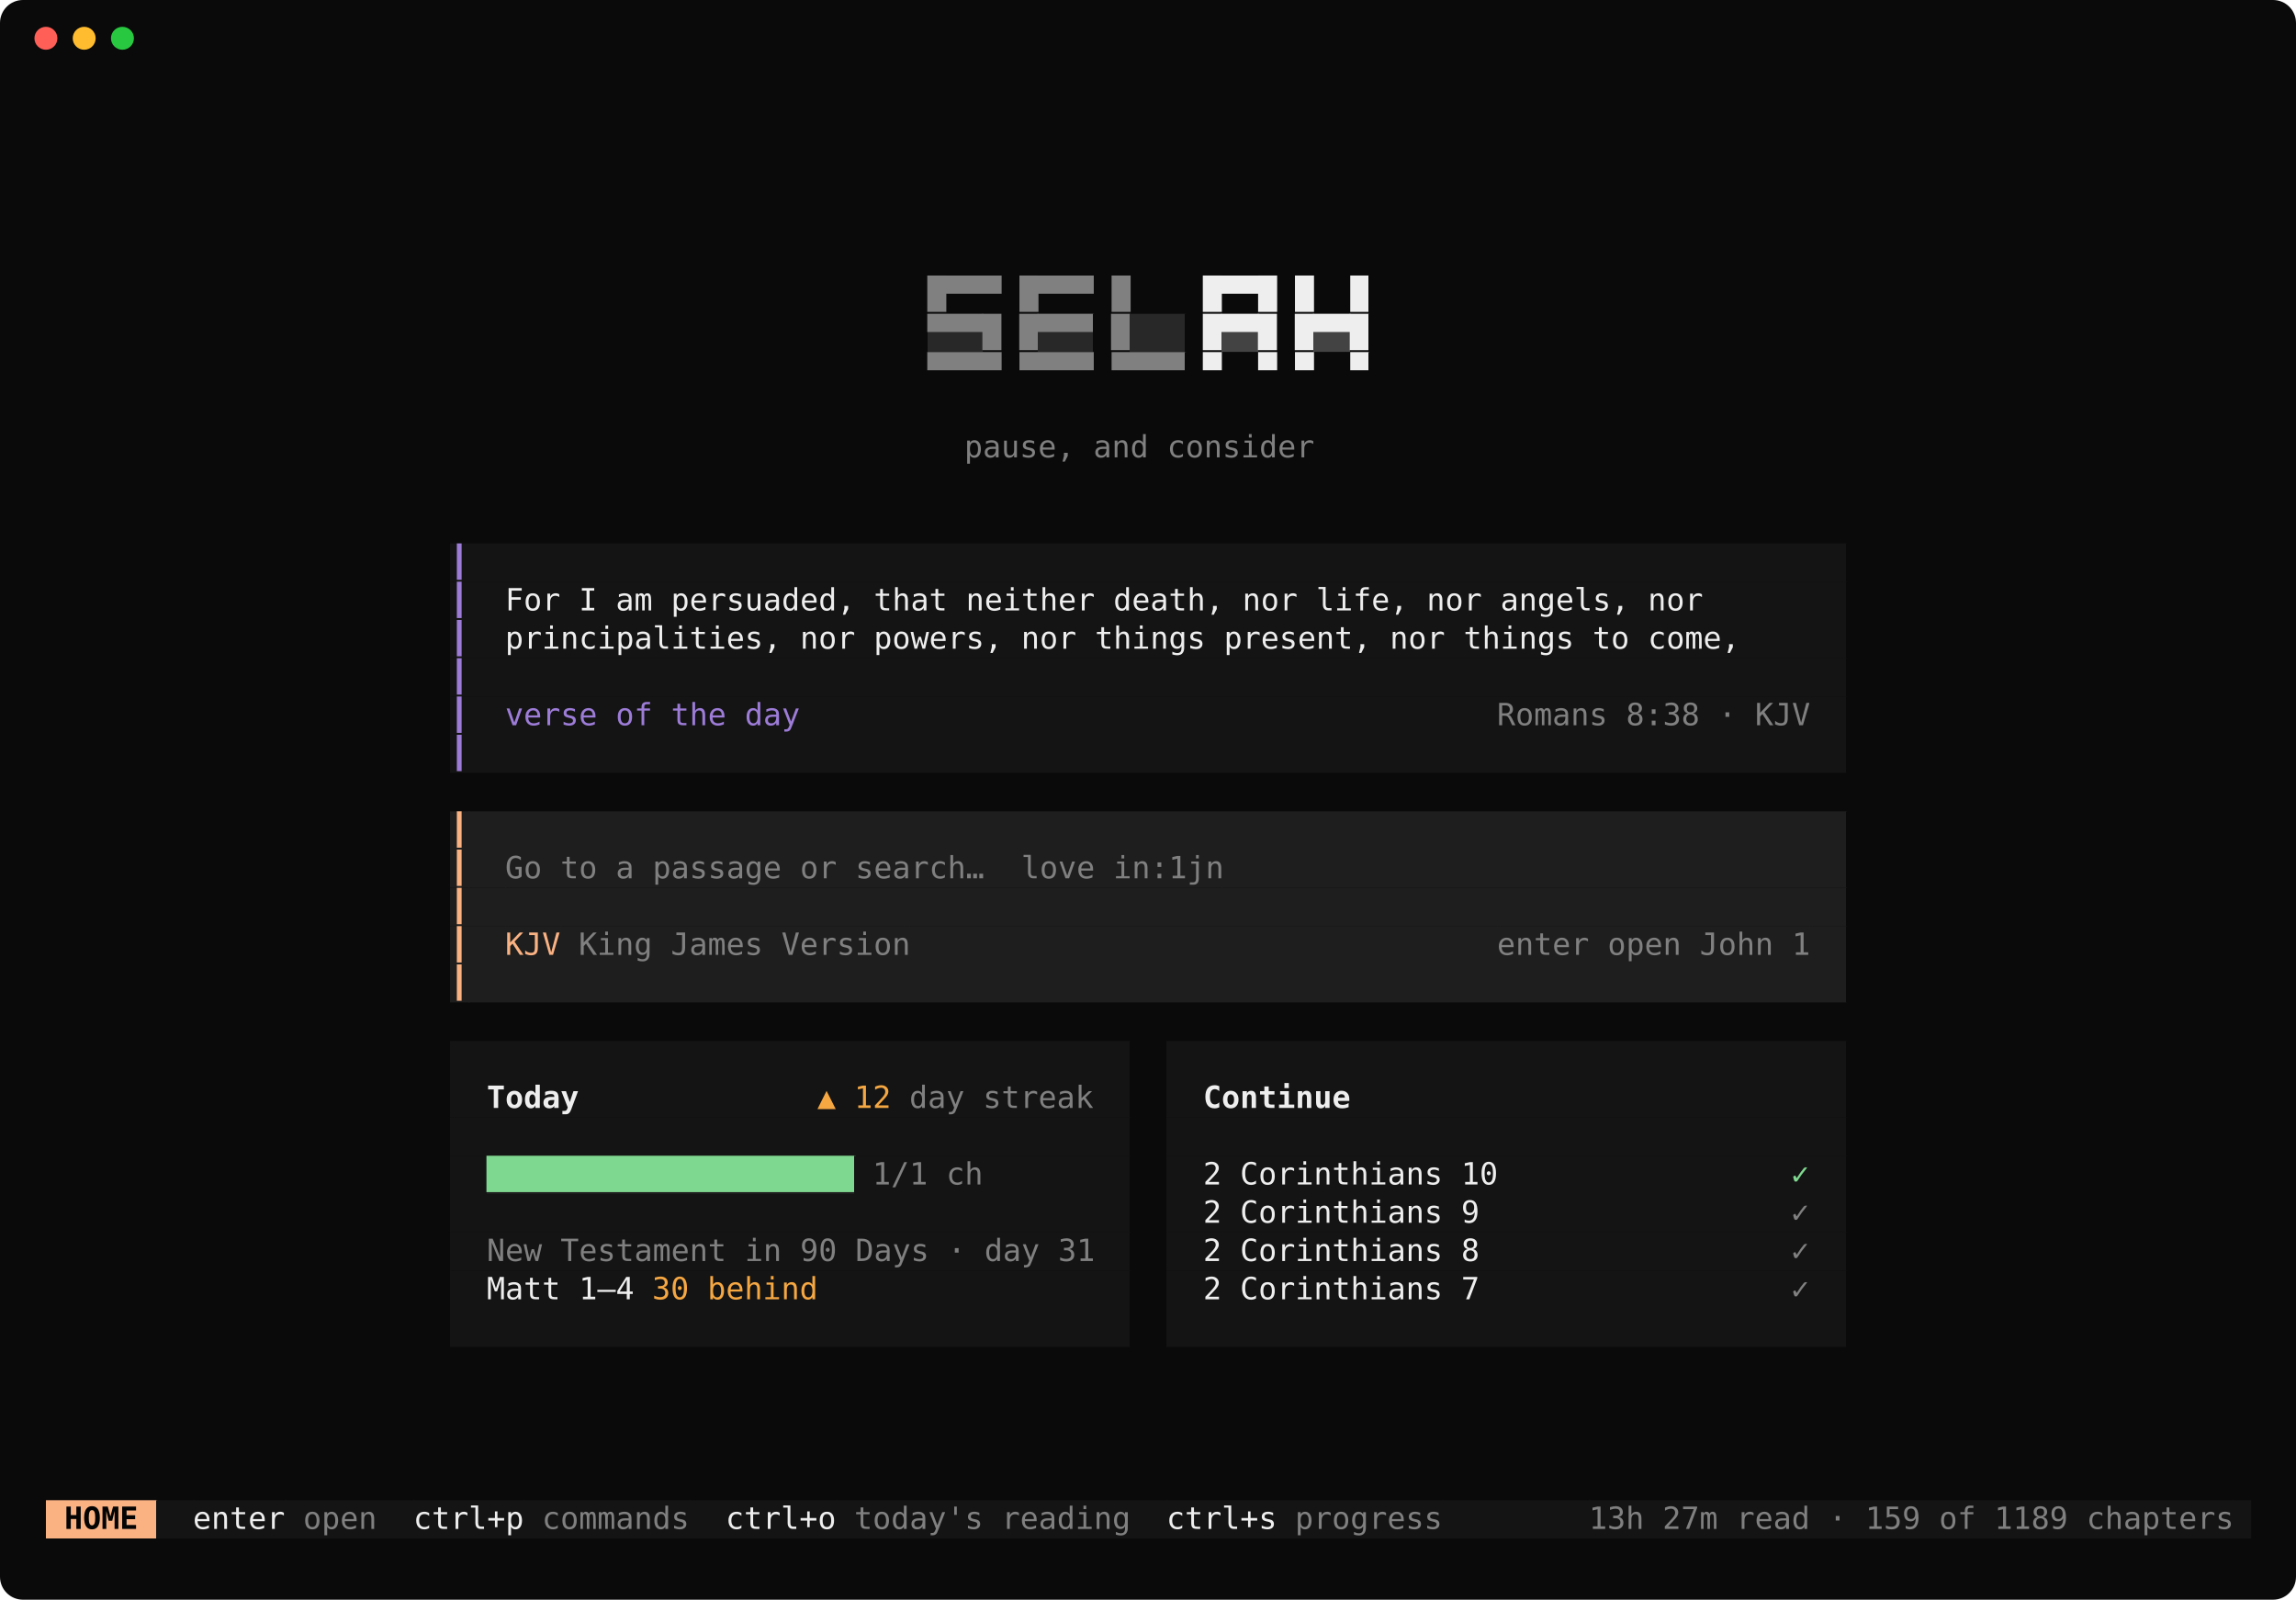
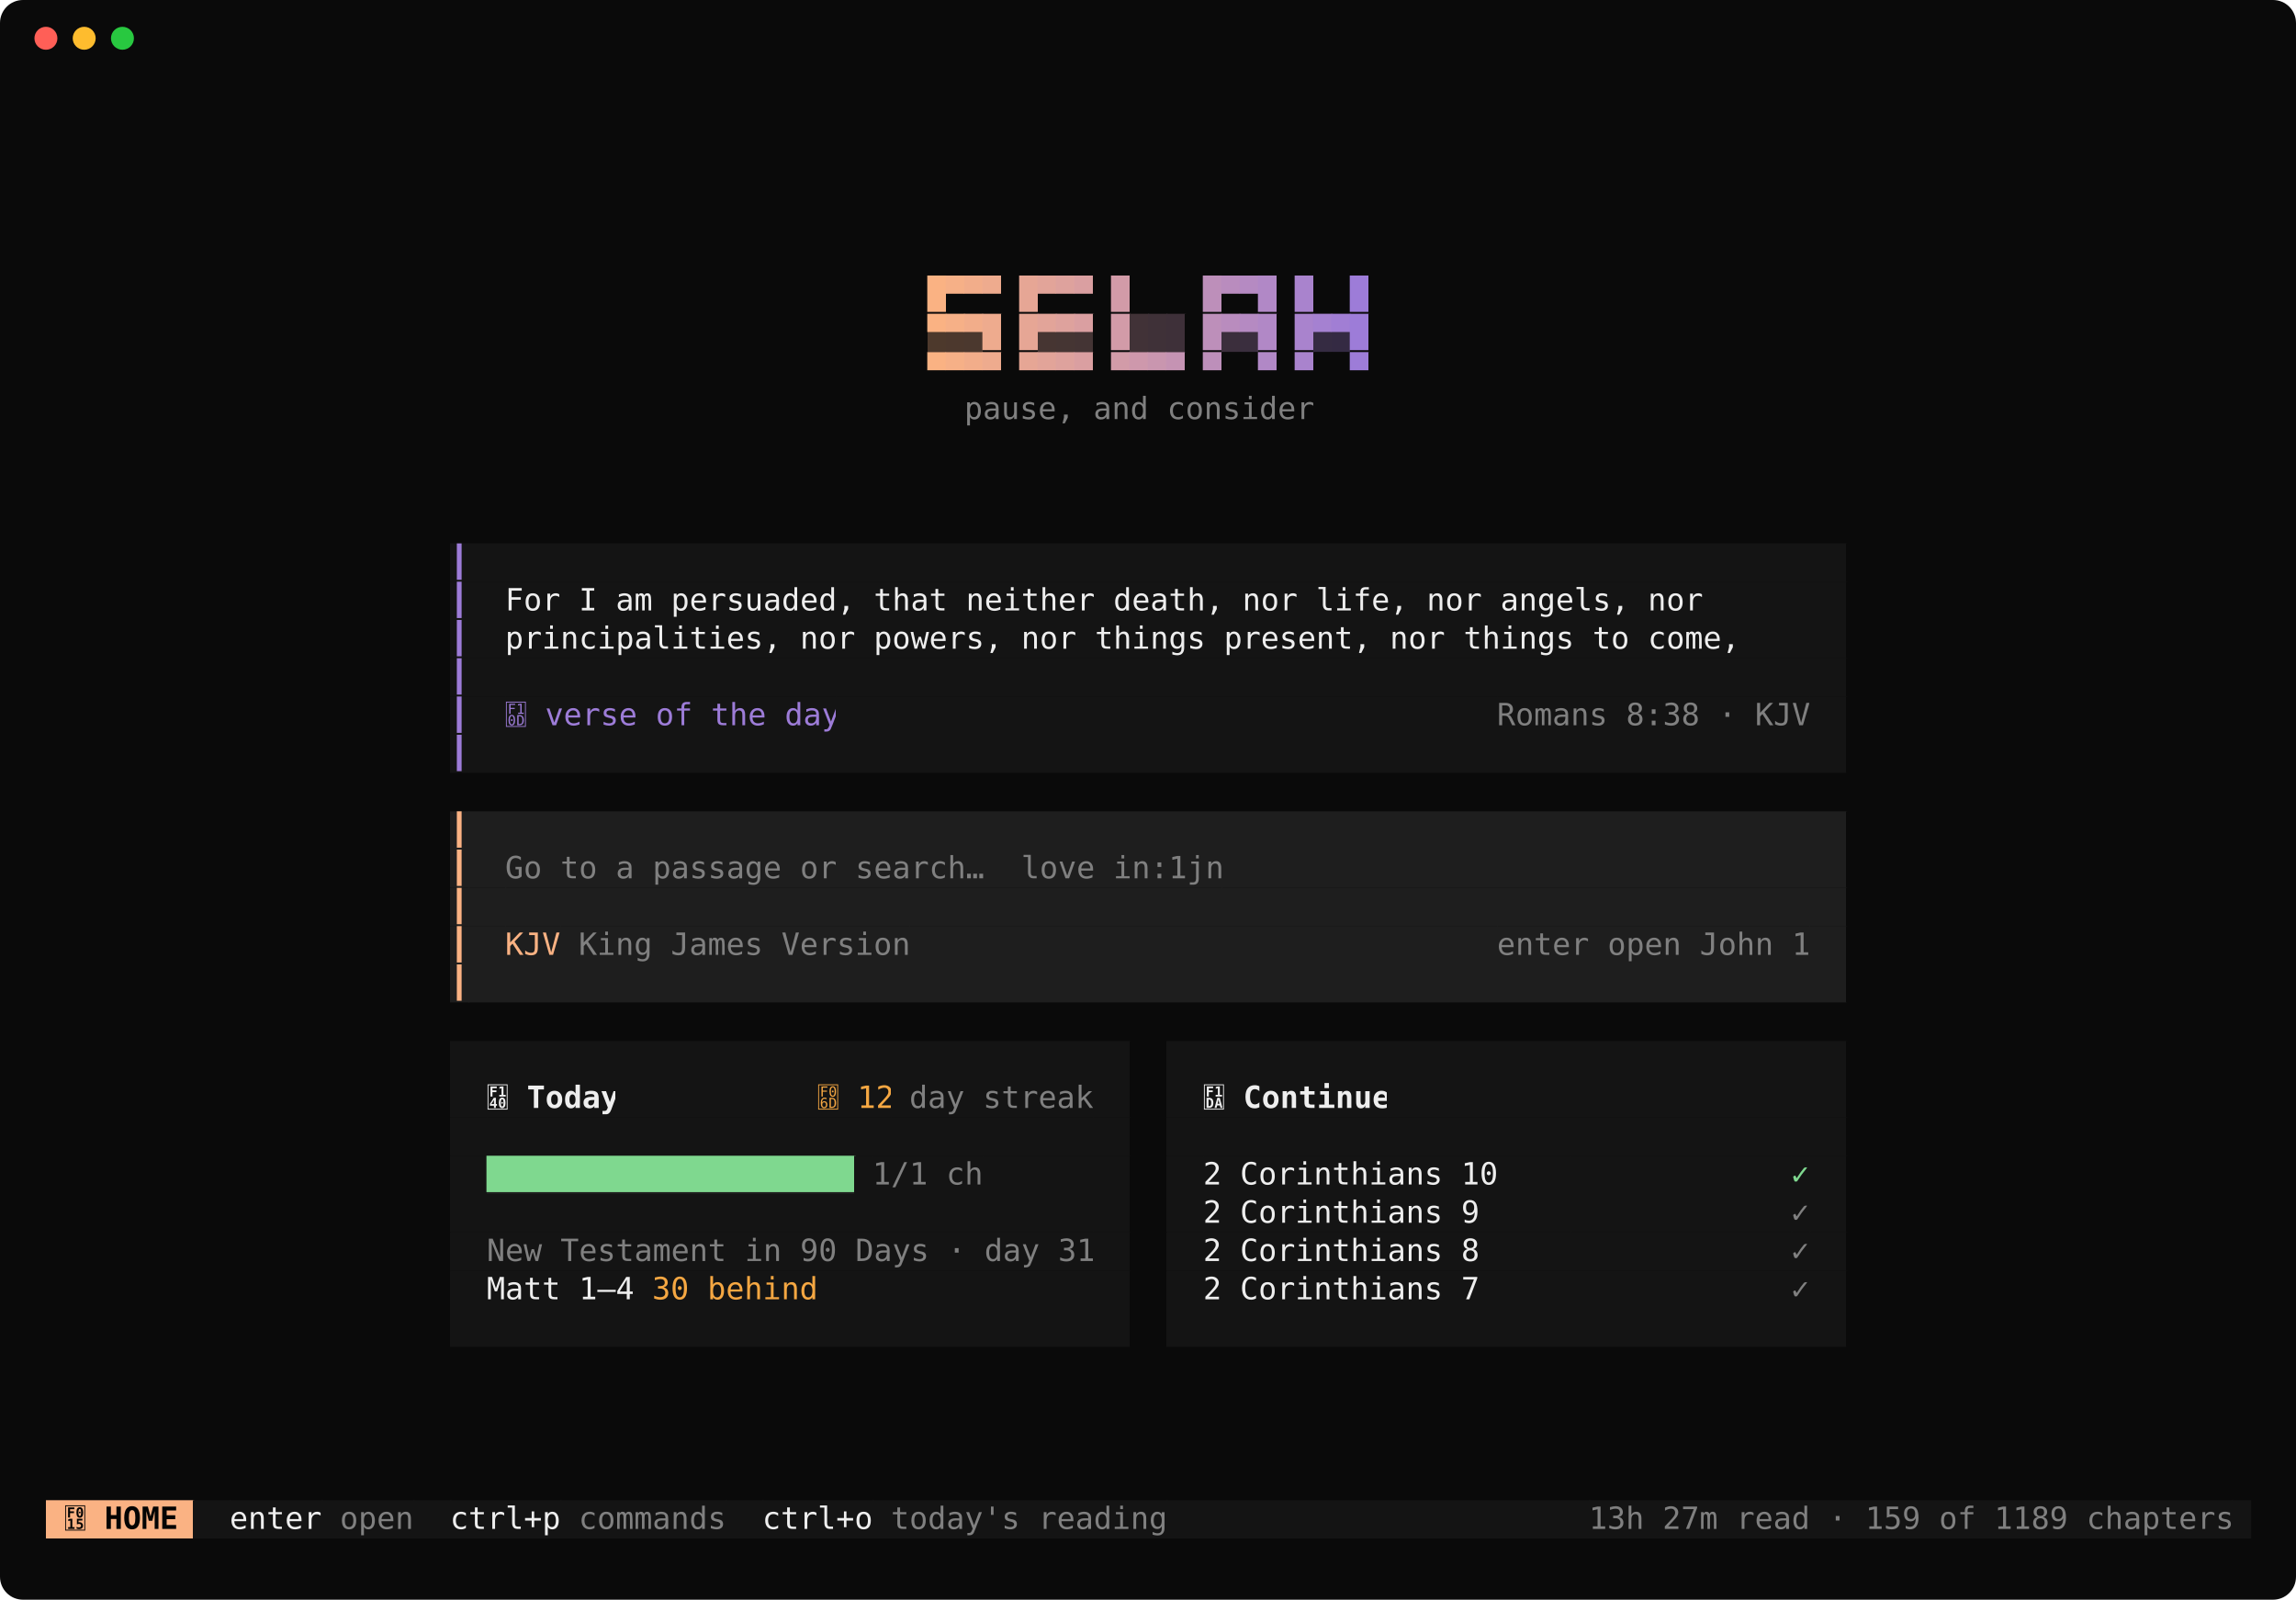
<svg xmlns="http://www.w3.org/2000/svg" width="1200" height="836" viewBox="0 0 1200 836">
  <rect width="100%" height="100%" rx="12" fill="#0a0a0a" />
  <circle cx="24" cy="20" r="6" fill="#ff5f57" />
  <circle cx="44" cy="20" r="6" fill="#febc2e" />
  <circle cx="64" cy="20" r="6" fill="#28c840" />
  <g transform="translate(24 44)" font-family="JetBrainsMono Nerd Font, JetBrains Mono, monospace" font-size="16">
    <rect x="0.0" y="0" width="1152.6" height="20" fill="#0a0a0a" fill-opacity="1.00" />
    <rect x="0.0" y="20" width="1152.6" height="20" fill="#0a0a0a" fill-opacity="1.00" />
    <rect x="0.0" y="40" width="1152.6" height="20" fill="#0a0a0a" fill-opacity="1.00" />
    <rect x="0.0" y="60" width="1152.6" height="20" fill="#0a0a0a" fill-opacity="1.00" />
-     <rect x="0.0" y="80" width="461.4" height="20" fill="#0a0a0a" fill-opacity="1.00" />
-     <rect x="460.8" y="80" width="135.0" height="20" fill="#0a0a0a" fill-opacity="1.00" />
-     <rect x="595.2" y="80" width="10.2" height="20" fill="#0a0a0a" fill-opacity="1.00" />
-     <rect x="604.8" y="80" width="87.0" height="20" fill="#0a0a0a" fill-opacity="1.00" />
-     <rect x="691.2" y="80" width="461.4" height="20" fill="#0a0a0a" fill-opacity="1.00" />
+     <rect x="0.0" y="80" width="1152.6" height="20" fill="#0a0a0a" fill-opacity="1.00" />
    <rect x="0.0" y="100" width="461.4" height="20" fill="#0a0a0a" fill-opacity="1.00" />
-     <rect x="460.8" y="100" width="135.0" height="20" fill="#0a0a0a" fill-opacity="1.00" />
-     <text x="460.8 470.4 480.0 489.6 499.2 508.8 518.4 528.0 537.6 547.2 556.8 566.4 576.0 585.6" y="115" fill="#808080" xml:space="preserve">█▀▀▀ █▀▀▀ █   </text>
+     <rect x="460.8" y="100" width="10.2" height="20" fill="#0a0a0a" fill-opacity="1.00" />
+     <text x="460.8" y="115" fill="#fab283" xml:space="preserve">█</text>
+     <rect x="470.4" y="100" width="10.2" height="20" fill="#0a0a0a" fill-opacity="1.00" />
+     <text x="470.4" y="115" fill="#f6b087" xml:space="preserve">▀</text>
+     <rect x="480.0" y="100" width="10.2" height="20" fill="#0a0a0a" fill-opacity="1.00" />
+     <text x="480.0" y="115" fill="#f2ad8a" xml:space="preserve">▀</text>
+     <rect x="489.6" y="100" width="10.2" height="20" fill="#0a0a0a" fill-opacity="1.00" />
+     <text x="489.6" y="115" fill="#eeab8e" xml:space="preserve">▀</text>
+     <rect x="499.2" y="100" width="10.2" height="20" fill="#0a0a0a" fill-opacity="1.00" />
+     <rect x="508.8" y="100" width="10.2" height="20" fill="#0a0a0a" fill-opacity="1.00" />
+     <text x="508.8" y="115" fill="#e6a695" xml:space="preserve">█</text>
+     <rect x="518.4" y="100" width="10.2" height="20" fill="#0a0a0a" fill-opacity="1.00" />
+     <text x="518.4" y="115" fill="#e2a499" xml:space="preserve">▀</text>
+     <rect x="528.0" y="100" width="10.2" height="20" fill="#0a0a0a" fill-opacity="1.00" />
+     <text x="528.0" y="115" fill="#dea29d" xml:space="preserve">▀</text>
+     <rect x="537.6" y="100" width="10.2" height="20" fill="#0a0a0a" fill-opacity="1.00" />
+     <text x="537.6" y="115" fill="#da9fa1" xml:space="preserve">▀</text>
+     <rect x="547.2" y="100" width="10.2" height="20" fill="#0a0a0a" fill-opacity="1.00" />
+     <rect x="556.8" y="100" width="10.2" height="20" fill="#0a0a0a" fill-opacity="1.00" />
+     <text x="556.8" y="115" fill="#d29ba8" xml:space="preserve">█</text>
+     <rect x="566.4" y="100" width="10.2" height="20" fill="#0a0a0a" fill-opacity="1.00" />
+     <rect x="576.0" y="100" width="10.2" height="20" fill="#0a0a0a" fill-opacity="1.00" />
+     <rect x="585.6" y="100" width="10.2" height="20" fill="#0a0a0a" fill-opacity="1.00" />
    <rect x="595.2" y="100" width="10.2" height="20" fill="#0a0a0a" fill-opacity="1.00" />
-     <rect x="604.8" y="100" width="87.0" height="20" fill="#0a0a0a" fill-opacity="1.00" />
-     <text x="604.8 614.4 624.0 633.6 643.2 652.8 662.4 672.0 681.6" y="115" fill="#eeeeee" xml:space="preserve">█▀▀█ █  █</text>
+     <rect x="604.8" y="100" width="10.2" height="20" fill="#0a0a0a" fill-opacity="1.00" />
+     <text x="604.8" y="115" fill="#bd8fba" xml:space="preserve">█</text>
+     <rect x="614.4" y="100" width="10.2" height="20" fill="#0a0a0a" fill-opacity="1.00" />
+     <text x="614.4" y="115" fill="#b98cbe" xml:space="preserve">▀</text>
+     <rect x="624.0" y="100" width="10.2" height="20" fill="#0a0a0a" fill-opacity="1.00" />
+     <text x="624.0" y="115" fill="#b58ac2" xml:space="preserve">▀</text>
+     <rect x="633.6" y="100" width="10.2" height="20" fill="#0a0a0a" fill-opacity="1.00" />
+     <text x="633.6" y="115" fill="#b188c6" xml:space="preserve">█</text>
+     <rect x="643.2" y="100" width="10.2" height="20" fill="#0a0a0a" fill-opacity="1.00" />
+     <rect x="652.8" y="100" width="10.2" height="20" fill="#0a0a0a" fill-opacity="1.00" />
+     <text x="652.8" y="115" fill="#a983cd" xml:space="preserve">█</text>
+     <rect x="662.4" y="100" width="10.2" height="20" fill="#0a0a0a" fill-opacity="1.00" />
+     <rect x="672.0" y="100" width="10.2" height="20" fill="#0a0a0a" fill-opacity="1.00" />
+     <rect x="681.6" y="100" width="10.2" height="20" fill="#0a0a0a" fill-opacity="1.00" />
+     <text x="681.6" y="115" fill="#9d7cd8" xml:space="preserve">█</text>
    <rect x="691.2" y="100" width="461.4" height="20" fill="#0a0a0a" fill-opacity="1.00" />
    <rect x="0.0" y="120" width="461.4" height="20" fill="#0a0a0a" fill-opacity="1.00" />
-     <rect x="460.8" y="120" width="29.4" height="20" fill="#282828" fill-opacity="1.00" />
-     <text x="460.8 470.4 480.0" y="135" fill="#808080" xml:space="preserve">▀▀▀</text>
-     <rect x="489.6" y="120" width="29.4" height="20" fill="#0a0a0a" fill-opacity="1.00" />
-     <text x="489.6 499.2 508.8" y="135" fill="#808080" xml:space="preserve">█ █</text>
-     <rect x="518.4" y="120" width="29.4" height="20" fill="#282828" fill-opacity="1.00" />
-     <text x="518.4 528.0 537.6" y="135" fill="#808080" xml:space="preserve">▀▀▀</text>
-     <rect x="547.2" y="120" width="19.8" height="20" fill="#0a0a0a" fill-opacity="1.00" />
-     <text x="547.2 556.8" y="135" fill="#808080" xml:space="preserve"> █</text>
-     <rect x="566.4" y="120" width="29.4" height="20" fill="#282828" fill-opacity="1.00" />
+     <rect x="460.8" y="120" width="10.2" height="20" fill="#4d392c" fill-opacity="1.00" />
+     <text x="460.8" y="135" fill="#fab283" xml:space="preserve">▀</text>
+     <rect x="470.4" y="120" width="10.2" height="20" fill="#4c382d" fill-opacity="1.00" />
+     <text x="470.4" y="135" fill="#f6b087" xml:space="preserve">▀</text>
+     <rect x="480.0" y="120" width="10.2" height="20" fill="#4b382e" fill-opacity="1.00" />
+     <text x="480.0" y="135" fill="#f2ad8a" xml:space="preserve">▀</text>
+     <rect x="489.6" y="120" width="10.2" height="20" fill="#0a0a0a" fill-opacity="1.00" />
+     <text x="489.6" y="135" fill="#eeab8e" xml:space="preserve">█</text>
+     <rect x="499.2" y="120" width="10.2" height="20" fill="#0a0a0a" fill-opacity="1.00" />
+     <rect x="508.8" y="120" width="10.2" height="20" fill="#0a0a0a" fill-opacity="1.00" />
+     <text x="508.8" y="135" fill="#e6a695" xml:space="preserve">█</text>
+     <rect x="518.4" y="120" width="10.2" height="20" fill="#463532" fill-opacity="1.00" />
+     <text x="518.4" y="135" fill="#e2a499" xml:space="preserve">▀</text>
+     <rect x="528.0" y="120" width="10.2" height="20" fill="#453533" fill-opacity="1.00" />
+     <text x="528.0" y="135" fill="#dea29d" xml:space="preserve">▀</text>
+     <rect x="537.6" y="120" width="10.2" height="20" fill="#443434" fill-opacity="1.00" />
+     <text x="537.6" y="135" fill="#da9fa1" xml:space="preserve">▀</text>
+     <rect x="547.2" y="120" width="10.2" height="20" fill="#0a0a0a" fill-opacity="1.00" />
+     <rect x="556.8" y="120" width="10.2" height="20" fill="#0a0a0a" fill-opacity="1.00" />
+     <text x="556.8" y="135" fill="#d29ba8" xml:space="preserve">█</text>
+     <rect x="566.4" y="120" width="10.2" height="20" fill="#413237" fill-opacity="1.00" />
+     <rect x="576.0" y="120" width="10.2" height="20" fill="#3f3138" fill-opacity="1.00" />
+     <rect x="585.6" y="120" width="10.2" height="20" fill="#3e3039" fill-opacity="1.00" />
    <rect x="595.2" y="120" width="10.2" height="20" fill="#0a0a0a" fill-opacity="1.00" />
    <rect x="604.8" y="120" width="10.2" height="20" fill="#0a0a0a" fill-opacity="1.00" />
-     <text x="604.8" y="135" fill="#eeeeee" xml:space="preserve">█</text>
-     <rect x="614.4" y="120" width="19.8" height="20" fill="#434343" fill-opacity="1.00" />
-     <text x="614.4 624.0" y="135" fill="#eeeeee" xml:space="preserve">▀▀</text>
-     <rect x="633.6" y="120" width="29.4" height="20" fill="#0a0a0a" fill-opacity="1.00" />
-     <text x="633.6 643.2 652.8" y="135" fill="#eeeeee" xml:space="preserve">█ █</text>
-     <rect x="662.4" y="120" width="19.8" height="20" fill="#434343" fill-opacity="1.00" />
-     <text x="662.4 672.0" y="135" fill="#eeeeee" xml:space="preserve">▀▀</text>
+     <text x="604.8" y="135" fill="#bd8fba" xml:space="preserve">█</text>
+     <rect x="614.4" y="120" width="10.2" height="20" fill="#3b2e3c" fill-opacity="1.00" />
+     <text x="614.4" y="135" fill="#b98cbe" xml:space="preserve">▀</text>
+     <rect x="624.0" y="120" width="10.2" height="20" fill="#3a2e3e" fill-opacity="1.00" />
+     <text x="624.0" y="135" fill="#b58ac2" xml:space="preserve">▀</text>
+     <rect x="633.6" y="120" width="10.2" height="20" fill="#0a0a0a" fill-opacity="1.00" />
+     <text x="633.6" y="135" fill="#b188c6" xml:space="preserve">█</text>
+     <rect x="643.2" y="120" width="10.2" height="20" fill="#0a0a0a" fill-opacity="1.00" />
+     <rect x="652.8" y="120" width="10.2" height="20" fill="#0a0a0a" fill-opacity="1.00" />
+     <text x="652.8" y="135" fill="#a983cd" xml:space="preserve">█</text>
+     <rect x="662.4" y="120" width="10.2" height="20" fill="#352b42" fill-opacity="1.00" />
+     <text x="662.4" y="135" fill="#a581d1" xml:space="preserve">▀</text>
+     <rect x="672.0" y="120" width="10.2" height="20" fill="#342a43" fill-opacity="1.00" />
+     <text x="672.0" y="135" fill="#a17ed4" xml:space="preserve">▀</text>
    <rect x="681.6" y="120" width="10.2" height="20" fill="#0a0a0a" fill-opacity="1.00" />
-     <text x="681.6" y="135" fill="#eeeeee" xml:space="preserve">█</text>
+     <text x="681.6" y="135" fill="#9d7cd8" xml:space="preserve">█</text>
    <rect x="691.2" y="120" width="461.4" height="20" fill="#0a0a0a" fill-opacity="1.00" />
    <rect x="0.0" y="140" width="461.4" height="20" fill="#0a0a0a" fill-opacity="1.00" />
-     <rect x="460.8" y="140" width="135.0" height="20" fill="#0a0a0a" fill-opacity="1.00" />
-     <text x="460.8 470.4 480.0 489.6 499.2 508.8 518.4 528.0 537.6 547.2 556.8 566.4 576.0 585.6" y="155" fill="#808080" xml:space="preserve">▀▀▀▀ ▀▀▀▀ ▀▀▀▀</text>
+     <rect x="460.8" y="140" width="10.2" height="20" fill="#0a0a0a" fill-opacity="1.00" />
+     <text x="460.8" y="155" fill="#fab283" xml:space="preserve">▀</text>
+     <rect x="470.4" y="140" width="10.2" height="20" fill="#0a0a0a" fill-opacity="1.00" />
+     <text x="470.4" y="155" fill="#f6b087" xml:space="preserve">▀</text>
+     <rect x="480.0" y="140" width="10.2" height="20" fill="#0a0a0a" fill-opacity="1.00" />
+     <text x="480.0" y="155" fill="#f2ad8a" xml:space="preserve">▀</text>
+     <rect x="489.6" y="140" width="10.2" height="20" fill="#0a0a0a" fill-opacity="1.00" />
+     <text x="489.6" y="155" fill="#eeab8e" xml:space="preserve">▀</text>
+     <rect x="499.2" y="140" width="10.2" height="20" fill="#0a0a0a" fill-opacity="1.00" />
+     <rect x="508.8" y="140" width="10.2" height="20" fill="#0a0a0a" fill-opacity="1.00" />
+     <text x="508.8" y="155" fill="#e6a695" xml:space="preserve">▀</text>
+     <rect x="518.4" y="140" width="10.2" height="20" fill="#0a0a0a" fill-opacity="1.00" />
+     <text x="518.4" y="155" fill="#e2a499" xml:space="preserve">▀</text>
+     <rect x="528.0" y="140" width="10.2" height="20" fill="#0a0a0a" fill-opacity="1.00" />
+     <text x="528.0" y="155" fill="#dea29d" xml:space="preserve">▀</text>
+     <rect x="537.6" y="140" width="10.2" height="20" fill="#0a0a0a" fill-opacity="1.00" />
+     <text x="537.6" y="155" fill="#da9fa1" xml:space="preserve">▀</text>
+     <rect x="547.2" y="140" width="10.2" height="20" fill="#0a0a0a" fill-opacity="1.00" />
+     <rect x="556.8" y="140" width="10.2" height="20" fill="#0a0a0a" fill-opacity="1.00" />
+     <text x="556.8" y="155" fill="#d29ba8" xml:space="preserve">▀</text>
+     <rect x="566.4" y="140" width="10.2" height="20" fill="#0a0a0a" fill-opacity="1.00" />
+     <text x="566.4" y="155" fill="#ce98ac" xml:space="preserve">▀</text>
+     <rect x="576.0" y="140" width="10.2" height="20" fill="#0a0a0a" fill-opacity="1.00" />
+     <text x="576.0" y="155" fill="#c996af" xml:space="preserve">▀</text>
+     <rect x="585.6" y="140" width="10.2" height="20" fill="#0a0a0a" fill-opacity="1.00" />
+     <text x="585.6" y="155" fill="#c593b3" xml:space="preserve">▀</text>
    <rect x="595.2" y="140" width="10.2" height="20" fill="#0a0a0a" fill-opacity="1.00" />
-     <rect x="604.8" y="140" width="87.0" height="20" fill="#0a0a0a" fill-opacity="1.00" />
-     <text x="604.8 614.4 624.0 633.6 643.2 652.8 662.4 672.0 681.6" y="155" fill="#eeeeee" xml:space="preserve">▀  ▀ ▀  ▀</text>
+     <rect x="604.8" y="140" width="10.2" height="20" fill="#0a0a0a" fill-opacity="1.00" />
+     <text x="604.8" y="155" fill="#bd8fba" xml:space="preserve">▀</text>
+     <rect x="614.4" y="140" width="10.2" height="20" fill="#0a0a0a" fill-opacity="1.00" />
+     <rect x="624.0" y="140" width="10.2" height="20" fill="#0a0a0a" fill-opacity="1.00" />
+     <rect x="633.6" y="140" width="10.2" height="20" fill="#0a0a0a" fill-opacity="1.00" />
+     <text x="633.6" y="155" fill="#b188c6" xml:space="preserve">▀</text>
+     <rect x="643.2" y="140" width="10.2" height="20" fill="#0a0a0a" fill-opacity="1.00" />
+     <rect x="652.8" y="140" width="10.2" height="20" fill="#0a0a0a" fill-opacity="1.00" />
+     <text x="652.8" y="155" fill="#a983cd" xml:space="preserve">▀</text>
+     <rect x="662.4" y="140" width="10.2" height="20" fill="#0a0a0a" fill-opacity="1.00" />
+     <rect x="672.0" y="140" width="10.2" height="20" fill="#0a0a0a" fill-opacity="1.00" />
+     <rect x="681.6" y="140" width="10.2" height="20" fill="#0a0a0a" fill-opacity="1.00" />
+     <text x="681.6" y="155" fill="#9d7cd8" xml:space="preserve">▀</text>
    <rect x="691.2" y="140" width="461.4" height="20" fill="#0a0a0a" fill-opacity="1.00" />
-     <rect x="0.0" y="160" width="1152.6" height="20" fill="#0a0a0a" fill-opacity="1.00" />
-     <rect x="0.0" y="180" width="480.6" height="20" fill="#0a0a0a" fill-opacity="1.00" />
-     <rect x="480.0" y="180" width="183.0" height="20" fill="#0a0a0a" fill-opacity="1.00" />
-     <text x="480.0 489.6 499.2 508.8 518.4 528.0 537.6 547.2 556.8 566.4 576.0 585.6 595.2 604.8 614.4 624.0 633.6 643.2 652.8" y="195" fill="#808080" xml:space="preserve">pause, and consider</text>
-     <rect x="662.4" y="180" width="490.2" height="20" fill="#0a0a0a" fill-opacity="1.00" />
+     <rect x="0.0" y="160" width="480.6" height="20" fill="#0a0a0a" fill-opacity="1.00" />
+     <rect x="480.0" y="160" width="183.0" height="20" fill="#0a0a0a" fill-opacity="1.00" />
+     <text x="480.0 489.6 499.2 508.8 518.4 528.0 537.6 547.2 556.8 566.4 576.0 585.6 595.2 604.8 614.4 624.0 633.6 643.2 652.8" y="175" fill="#808080" xml:space="preserve">pause, and consider</text>
+     <rect x="662.4" y="160" width="490.2" height="20" fill="#0a0a0a" fill-opacity="1.00" />
+     <rect x="0.0" y="180" width="1152.6" height="20" fill="#0a0a0a" fill-opacity="1.00" />
    <rect x="0.0" y="200" width="1152.6" height="20" fill="#0a0a0a" fill-opacity="1.00" />
    <rect x="0.0" y="220" width="1152.6" height="20" fill="#0a0a0a" fill-opacity="1.00" />
    <rect x="0.0" y="240" width="211.8" height="20" fill="#0a0a0a" fill-opacity="1.00" />
    <rect x="211.2" y="240" width="10.2" height="20" fill="#141414" fill-opacity="1.00" />
    <text x="211.2" y="255" fill="#9d7cd8" xml:space="preserve">┃</text>
    <rect x="220.8" y="240" width="720.6" height="20" fill="#141414" fill-opacity="1.00" />
    <rect x="940.8" y="240" width="211.8" height="20" fill="#0a0a0a" fill-opacity="1.00" />
    <rect x="0.0" y="260" width="211.8" height="20" fill="#0a0a0a" fill-opacity="1.00" />
    <rect x="211.2" y="260" width="10.2" height="20" fill="#141414" fill-opacity="1.00" />
    <text x="211.2" y="275" fill="#9d7cd8" xml:space="preserve">┃</text>
    <rect x="220.8" y="260" width="19.8" height="20" fill="#141414" fill-opacity="1.00" />
    <rect x="240.0" y="260" width="634.2" height="20" fill="#141414" fill-opacity="1.00" />
    <text x="240.0 249.6 259.2 268.8 278.4 288.0 297.6 307.2 316.8 326.4 336.0 345.6 355.2 364.8 374.4 384.0 393.6 403.2 412.8 422.4 432.0 441.6 451.2 460.8 470.4 480.0 489.6 499.2 508.8 518.4 528.0 537.6 547.2 556.8 566.4 576.0 585.6 595.2 604.8 614.4 624.0 633.6 643.2 652.8 662.4 672.0 681.6 691.2 700.8 710.4 720.0 729.6 739.2 748.8 758.4 768.0 777.6 787.2 796.8 806.4 816.0 825.6 835.2 844.8 854.4 864.0" y="275" fill="#eeeeee" xml:space="preserve">For I am persuaded, that neither death, nor life, nor angels, nor </text>
    <rect x="873.6" y="260" width="67.8" height="20" fill="#141414" fill-opacity="1.00" />
    <rect x="940.8" y="260" width="211.8" height="20" fill="#0a0a0a" fill-opacity="1.00" />
    <rect x="0.0" y="280" width="211.8" height="20" fill="#0a0a0a" fill-opacity="1.00" />
    <rect x="211.2" y="280" width="10.2" height="20" fill="#141414" fill-opacity="1.00" />
    <text x="211.2" y="295" fill="#9d7cd8" xml:space="preserve">┃</text>
    <rect x="220.8" y="280" width="19.8" height="20" fill="#141414" fill-opacity="1.00" />
    <rect x="240.0" y="280" width="643.8" height="20" fill="#141414" fill-opacity="1.00" />
    <text x="240.0 249.6 259.2 268.8 278.4 288.0 297.6 307.2 316.8 326.4 336.0 345.6 355.2 364.8 374.4 384.0 393.6 403.2 412.8 422.4 432.0 441.6 451.2 460.8 470.4 480.0 489.6 499.2 508.8 518.4 528.0 537.6 547.2 556.8 566.4 576.0 585.6 595.2 604.8 614.4 624.0 633.6 643.2 652.8 662.4 672.0 681.6 691.2 700.8 710.4 720.0 729.6 739.2 748.8 758.4 768.0 777.6 787.2 796.8 806.4 816.0 825.6 835.2 844.8 854.4 864.0 873.6" y="295" fill="#eeeeee" xml:space="preserve">principalities, nor powers, nor things present, nor things to come,</text>
    <rect x="883.2" y="280" width="58.2" height="20" fill="#141414" fill-opacity="1.00" />
    <rect x="940.8" y="280" width="211.8" height="20" fill="#0a0a0a" fill-opacity="1.00" />
    <rect x="0.0" y="300" width="211.8" height="20" fill="#0a0a0a" fill-opacity="1.00" />
    <rect x="211.2" y="300" width="10.2" height="20" fill="#141414" fill-opacity="1.00" />
    <text x="211.2" y="315" fill="#9d7cd8" xml:space="preserve">┃</text>
    <rect x="220.8" y="300" width="720.6" height="20" fill="#141414" fill-opacity="1.00" />
    <rect x="940.8" y="300" width="211.8" height="20" fill="#0a0a0a" fill-opacity="1.00" />
    <rect x="0.0" y="320" width="211.8" height="20" fill="#0a0a0a" fill-opacity="1.00" />
    <rect x="211.2" y="320" width="10.2" height="20" fill="#141414" fill-opacity="1.00" />
    <text x="211.2" y="335" fill="#9d7cd8" xml:space="preserve">┃</text>
    <rect x="220.8" y="320" width="19.8" height="20" fill="#141414" fill-opacity="1.00" />
-     <rect x="240.0" y="320" width="154.2" height="20" fill="#141414" fill-opacity="1.00" />
-     <text x="240.0 249.6 259.2 268.8 278.4 288.0 297.6 307.2 316.8 326.4 336.0 345.6 355.2 364.8 374.4 384.0" y="335" fill="#9d7cd8" xml:space="preserve">verse of the day</text>
-     <rect x="393.6" y="320" width="365.4" height="20" fill="#141414" fill-opacity="1.00" />
+     <rect x="240.0" y="320" width="173.4" height="20" fill="#141414" fill-opacity="1.00" />
+     <text x="240.0 249.6 259.2 268.8 278.4 288.0 297.6 307.2 316.8 326.4 336.0 345.6 355.2 364.8 374.4 384.0 393.6 403.2" y="335" fill="#9d7cd8" xml:space="preserve"> verse of the day</text>
+     <rect x="412.8" y="320" width="346.2" height="20" fill="#141414" fill-opacity="1.00" />
    <rect x="758.4" y="320" width="163.8" height="20" fill="#141414" fill-opacity="1.00" />
    <text x="758.4 768.0 777.6 787.2 796.8 806.4 816.0 825.6 835.2 844.8 854.4 864.0 873.6 883.2 892.8 902.4 912.0" y="335" fill="#808080" xml:space="preserve">Romans 8:38 · KJV</text>
    <rect x="921.6" y="320" width="19.8" height="20" fill="#141414" fill-opacity="1.00" />
    <rect x="940.8" y="320" width="211.8" height="20" fill="#0a0a0a" fill-opacity="1.00" />
    <rect x="0.0" y="340" width="211.8" height="20" fill="#0a0a0a" fill-opacity="1.00" />
    <rect x="211.2" y="340" width="10.2" height="20" fill="#141414" fill-opacity="1.00" />
    <text x="211.2" y="355" fill="#9d7cd8" xml:space="preserve">┃</text>
    <rect x="220.8" y="340" width="720.6" height="20" fill="#141414" fill-opacity="1.00" />
    <rect x="940.8" y="340" width="211.8" height="20" fill="#0a0a0a" fill-opacity="1.00" />
    <rect x="0.0" y="360" width="1152.6" height="20" fill="#0a0a0a" fill-opacity="1.00" />
    <rect x="0.0" y="380" width="211.8" height="20" fill="#0a0a0a" fill-opacity="1.00" />
    <rect x="211.2" y="380" width="10.2" height="20" fill="#1e1e1e" fill-opacity="1.00" />
    <text x="211.2" y="395" fill="#fab283" xml:space="preserve">┃</text>
    <rect x="220.8" y="380" width="720.6" height="20" fill="#1e1e1e" fill-opacity="1.00" />
    <rect x="940.8" y="380" width="211.8" height="20" fill="#0a0a0a" fill-opacity="1.00" />
    <rect x="0.0" y="400" width="211.8" height="20" fill="#0a0a0a" fill-opacity="1.00" />
    <rect x="211.2" y="400" width="10.2" height="20" fill="#1e1e1e" fill-opacity="1.00" />
    <text x="211.2" y="415" fill="#fab283" xml:space="preserve">┃</text>
    <rect x="220.8" y="400" width="19.8" height="20" fill="#1e1e1e" fill-opacity="1.00" />
    <rect x="240.0" y="400" width="375.0" height="20" fill="#1e1e1e" fill-opacity="1.00" />
    <text x="240.0 249.6 259.2 268.8 278.4 288.0 297.6 307.2 316.8 326.4 336.0 345.6 355.2 364.8 374.4 384.0 393.6 403.2 412.8 422.4 432.0 441.6 451.2 460.8 470.4 480.0 489.6 499.2 508.8 518.4 528.0 537.6 547.2 556.8 566.4 576.0 585.6 595.2 604.8" y="415" fill="#808080" xml:space="preserve">Go to a passage or search…  love in:1jn</text>
    <rect x="614.4" y="400" width="327.0" height="20" fill="#1e1e1e" fill-opacity="1.00" />
    <rect x="940.8" y="400" width="211.8" height="20" fill="#0a0a0a" fill-opacity="1.00" />
    <rect x="0.0" y="420" width="211.8" height="20" fill="#0a0a0a" fill-opacity="1.00" />
    <rect x="211.2" y="420" width="10.2" height="20" fill="#1e1e1e" fill-opacity="1.00" />
    <text x="211.2" y="435" fill="#fab283" xml:space="preserve">┃</text>
    <rect x="220.8" y="420" width="720.6" height="20" fill="#1e1e1e" fill-opacity="1.00" />
    <rect x="940.8" y="420" width="211.8" height="20" fill="#0a0a0a" fill-opacity="1.00" />
    <rect x="0.0" y="440" width="211.8" height="20" fill="#0a0a0a" fill-opacity="1.00" />
    <rect x="211.2" y="440" width="10.2" height="20" fill="#1e1e1e" fill-opacity="1.00" />
    <text x="211.2" y="455" fill="#fab283" xml:space="preserve">┃</text>
    <rect x="220.8" y="440" width="19.8" height="20" fill="#1e1e1e" fill-opacity="1.00" />
    <rect x="240.0" y="440" width="29.4" height="20" fill="#1e1e1e" fill-opacity="1.00" />
    <text x="240.0 249.6 259.2" y="455" fill="#fab283" xml:space="preserve">KJV</text>
    <rect x="268.8" y="440" width="183.0" height="20" fill="#1e1e1e" fill-opacity="1.00" />
    <text x="268.8 278.4 288.0 297.6 307.2 316.8 326.4 336.0 345.6 355.2 364.8 374.4 384.0 393.6 403.2 412.8 422.4 432.0 441.6" y="455" fill="#808080" xml:space="preserve"> King James Version</text>
    <rect x="451.2" y="440" width="307.8" height="20" fill="#1e1e1e" fill-opacity="1.00" />
    <rect x="758.4" y="440" width="163.8" height="20" fill="#1e1e1e" fill-opacity="1.00" />
    <text x="758.4 768.0 777.6 787.2 796.8 806.4 816.0 825.6 835.2 844.8 854.4 864.0 873.6 883.2 892.8 902.4 912.0" y="455" fill="#808080" xml:space="preserve">enter open John 1</text>
    <rect x="921.6" y="440" width="19.8" height="20" fill="#1e1e1e" fill-opacity="1.00" />
    <rect x="940.8" y="440" width="211.8" height="20" fill="#0a0a0a" fill-opacity="1.00" />
    <rect x="0.0" y="460" width="211.8" height="20" fill="#0a0a0a" fill-opacity="1.00" />
    <rect x="211.2" y="460" width="10.2" height="20" fill="#1e1e1e" fill-opacity="1.00" />
    <text x="211.2" y="475" fill="#fab283" xml:space="preserve">┃</text>
    <rect x="220.8" y="460" width="720.6" height="20" fill="#1e1e1e" fill-opacity="1.00" />
    <rect x="940.8" y="460" width="211.8" height="20" fill="#0a0a0a" fill-opacity="1.00" />
    <rect x="0.0" y="480" width="1152.6" height="20" fill="#0a0a0a" fill-opacity="1.00" />
    <rect x="0.0" y="500" width="211.8" height="20" fill="#0a0a0a" fill-opacity="1.00" />
    <rect x="211.2" y="500" width="355.8" height="20" fill="#141414" fill-opacity="1.00" />
    <rect x="566.4" y="500" width="19.8" height="20" fill="#0a0a0a" fill-opacity="1.00" />
    <rect x="585.6" y="500" width="355.8" height="20" fill="#141414" fill-opacity="1.00" />
    <rect x="940.8" y="500" width="211.8" height="20" fill="#0a0a0a" fill-opacity="1.00" />
    <rect x="0.0" y="520" width="211.8" height="20" fill="#0a0a0a" fill-opacity="1.00" />
    <rect x="211.2" y="520" width="19.8" height="20" fill="#141414" fill-opacity="1.00" />
-     <rect x="230.4" y="520" width="48.6" height="20" fill="#141414" fill-opacity="1.00" />
-     <text x="230.4 240.0 249.6 259.2 268.8" y="535" fill="#eeeeee" font-weight="bold" xml:space="preserve">Today</text>
-     <rect x="278.4" y="520" width="125.4" height="20" fill="#141414" fill-opacity="1.00" />
+     <rect x="230.4" y="520" width="67.8" height="20" fill="#141414" fill-opacity="1.00" />
+     <text x="230.4 240.0 249.6 259.2 268.8 278.4 288.0" y="535" fill="#eeeeee" font-weight="bold" xml:space="preserve"> Today</text>
+     <rect x="297.6" y="520" width="106.2" height="20" fill="#141414" fill-opacity="1.00" />
    <rect x="403.2" y="520" width="39.0" height="20" fill="#141414" fill-opacity="1.00" />
-     <text x="403.2 412.8 422.4 432.0" y="535" fill="#f5a742" xml:space="preserve">▲ 12</text>
+     <text x="403.2 412.8 422.4 432.0" y="535" fill="#f5a742" xml:space="preserve"> 12</text>
    <rect x="441.6" y="520" width="106.2" height="20" fill="#141414" fill-opacity="1.00" />
    <text x="441.6 451.2 460.8 470.4 480.0 489.6 499.2 508.8 518.4 528.0 537.6" y="535" fill="#808080" xml:space="preserve"> day streak</text>
    <rect x="547.2" y="520" width="19.8" height="20" fill="#141414" fill-opacity="1.00" />
    <rect x="566.4" y="520" width="19.8" height="20" fill="#0a0a0a" fill-opacity="1.00" />
    <rect x="585.6" y="520" width="19.8" height="20" fill="#141414" fill-opacity="1.00" />
-     <rect x="604.8" y="520" width="77.4" height="20" fill="#141414" fill-opacity="1.00" />
-     <text x="604.8 614.4 624.0 633.6 643.2 652.8 662.4 672.0" y="535" fill="#eeeeee" font-weight="bold" xml:space="preserve">Continue</text>
-     <rect x="681.6" y="520" width="259.8" height="20" fill="#141414" fill-opacity="1.00" />
+     <rect x="604.8" y="520" width="96.6" height="20" fill="#141414" fill-opacity="1.00" />
+     <text x="604.8 614.4 624.0 633.6 643.2 652.8 662.4 672.0 681.6 691.2" y="535" fill="#eeeeee" font-weight="bold" xml:space="preserve"> Continue</text>
+     <rect x="700.8" y="520" width="240.6" height="20" fill="#141414" fill-opacity="1.00" />
    <rect x="940.8" y="520" width="211.8" height="20" fill="#0a0a0a" fill-opacity="1.00" />
    <rect x="0.0" y="540" width="211.8" height="20" fill="#0a0a0a" fill-opacity="1.00" />
    <rect x="211.2" y="540" width="355.8" height="20" fill="#141414" fill-opacity="1.00" />
    <rect x="566.4" y="540" width="19.8" height="20" fill="#0a0a0a" fill-opacity="1.00" />
    <rect x="585.6" y="540" width="355.8" height="20" fill="#141414" fill-opacity="1.00" />
    <rect x="940.8" y="540" width="211.8" height="20" fill="#0a0a0a" fill-opacity="1.00" />
    <rect x="0.0" y="560" width="211.8" height="20" fill="#0a0a0a" fill-opacity="1.00" />
    <rect x="211.2" y="560" width="19.8" height="20" fill="#141414" fill-opacity="1.00" />
    <rect x="230.4" y="560" width="192.6" height="20" fill="#1e1e1e" fill-opacity="1.00" />
    <text x="230.4 240.0 249.6 259.2 268.8 278.4 288.0 297.6 307.2 316.8 326.4 336.0 345.6 355.2 364.8 374.4 384.0 393.6 403.2 412.8" y="575" fill="#7fd88f" xml:space="preserve">████████████████████</text>
    <rect x="422.4" y="560" width="10.2" height="20" fill="#141414" fill-opacity="1.00" />
    <rect x="432.0" y="560" width="58.2" height="20" fill="#141414" fill-opacity="1.00" />
    <text x="432.0 441.6 451.2 460.8 470.4 480.0" y="575" fill="#808080" xml:space="preserve">1/1 ch</text>
    <rect x="489.6" y="560" width="77.4" height="20" fill="#141414" fill-opacity="1.00" />
    <rect x="566.4" y="560" width="19.8" height="20" fill="#0a0a0a" fill-opacity="1.00" />
    <rect x="585.6" y="560" width="19.8" height="20" fill="#141414" fill-opacity="1.00" />
    <rect x="604.8" y="560" width="192.6" height="20" fill="#141414" fill-opacity="1.00" />
    <text x="604.8 614.4 624.0 633.6 643.2 652.8 662.4 672.0 681.6 691.2 700.8 710.4 720.0 729.6 739.2 748.8 758.4 768.0 777.6 787.2" y="575" fill="#eeeeee" xml:space="preserve">2 Corinthians 10    </text>
    <rect x="796.8" y="560" width="115.8" height="20" fill="#141414" fill-opacity="1.00" />
    <rect x="912.0" y="560" width="10.2" height="20" fill="#141414" fill-opacity="1.00" />
    <text x="912.0" y="575" fill="#7fd88f" xml:space="preserve">✓</text>
    <rect x="921.6" y="560" width="19.8" height="20" fill="#141414" fill-opacity="1.00" />
    <rect x="940.8" y="560" width="211.8" height="20" fill="#0a0a0a" fill-opacity="1.00" />
    <rect x="0.0" y="580" width="211.8" height="20" fill="#0a0a0a" fill-opacity="1.00" />
    <rect x="211.2" y="580" width="355.8" height="20" fill="#141414" fill-opacity="1.00" />
    <rect x="566.4" y="580" width="19.8" height="20" fill="#0a0a0a" fill-opacity="1.00" />
    <rect x="585.6" y="580" width="19.8" height="20" fill="#141414" fill-opacity="1.00" />
    <rect x="604.8" y="580" width="192.6" height="20" fill="#141414" fill-opacity="1.00" />
    <text x="604.8 614.4 624.0 633.6 643.2 652.8 662.4 672.0 681.6 691.2 700.8 710.4 720.0 729.6 739.2 748.8 758.4 768.0 777.6 787.2" y="595" fill="#eeeeee" xml:space="preserve">2 Corinthians 9     </text>
    <rect x="796.8" y="580" width="115.8" height="20" fill="#141414" fill-opacity="1.00" />
    <rect x="912.0" y="580" width="10.2" height="20" fill="#141414" fill-opacity="1.00" />
    <text x="912.0" y="595" fill="#808080" xml:space="preserve">✓</text>
    <rect x="921.6" y="580" width="19.8" height="20" fill="#141414" fill-opacity="1.00" />
    <rect x="940.8" y="580" width="211.8" height="20" fill="#0a0a0a" fill-opacity="1.00" />
    <rect x="0.0" y="600" width="211.8" height="20" fill="#0a0a0a" fill-opacity="1.00" />
    <rect x="211.2" y="600" width="19.8" height="20" fill="#141414" fill-opacity="1.00" />
    <rect x="230.4" y="600" width="317.4" height="20" fill="#141414" fill-opacity="1.00" />
    <text x="230.4 240.0 249.6 259.2 268.8 278.4 288.0 297.6 307.2 316.8 326.4 336.0 345.6 355.2 364.8 374.4 384.0 393.6 403.2 412.8 422.4 432.0 441.6 451.2 460.8 470.4 480.0 489.6 499.2 508.8 518.4 528.0 537.6" y="615" fill="#808080" xml:space="preserve">New Testament in 90 Days · day 31</text>
    <rect x="547.2" y="600" width="19.8" height="20" fill="#141414" fill-opacity="1.00" />
    <rect x="566.4" y="600" width="19.8" height="20" fill="#0a0a0a" fill-opacity="1.00" />
    <rect x="585.6" y="600" width="19.8" height="20" fill="#141414" fill-opacity="1.00" />
    <rect x="604.8" y="600" width="192.6" height="20" fill="#141414" fill-opacity="1.00" />
    <text x="604.8 614.4 624.0 633.6 643.2 652.8 662.4 672.0 681.6 691.2 700.8 710.4 720.0 729.6 739.2 748.8 758.4 768.0 777.6 787.2" y="615" fill="#eeeeee" xml:space="preserve">2 Corinthians 8     </text>
    <rect x="796.8" y="600" width="115.8" height="20" fill="#141414" fill-opacity="1.00" />
    <rect x="912.0" y="600" width="10.2" height="20" fill="#141414" fill-opacity="1.00" />
    <text x="912.0" y="615" fill="#808080" xml:space="preserve">✓</text>
    <rect x="921.6" y="600" width="19.8" height="20" fill="#141414" fill-opacity="1.00" />
    <rect x="940.8" y="600" width="211.8" height="20" fill="#0a0a0a" fill-opacity="1.00" />
    <rect x="0.0" y="620" width="211.8" height="20" fill="#0a0a0a" fill-opacity="1.00" />
    <rect x="211.2" y="620" width="19.8" height="20" fill="#141414" fill-opacity="1.00" />
    <rect x="230.4" y="620" width="77.4" height="20" fill="#141414" fill-opacity="1.00" />
    <text x="230.4 240.0 249.6 259.2 268.8 278.4 288.0 297.6" y="635" fill="#eeeeee" xml:space="preserve">Matt 1–4</text>
    <rect x="307.2" y="620" width="96.6" height="20" fill="#141414" fill-opacity="1.00" />
    <text x="307.2 316.8 326.4 336.0 345.6 355.2 364.8 374.4 384.0 393.6" y="635" fill="#f5a742" xml:space="preserve"> 30 behind</text>
    <rect x="403.2" y="620" width="163.8" height="20" fill="#141414" fill-opacity="1.00" />
    <rect x="566.4" y="620" width="19.8" height="20" fill="#0a0a0a" fill-opacity="1.00" />
    <rect x="585.6" y="620" width="19.8" height="20" fill="#141414" fill-opacity="1.00" />
    <rect x="604.8" y="620" width="192.6" height="20" fill="#141414" fill-opacity="1.00" />
    <text x="604.8 614.4 624.0 633.6 643.2 652.8 662.4 672.0 681.6 691.2 700.8 710.4 720.0 729.6 739.2 748.8 758.4 768.0 777.6 787.2" y="635" fill="#eeeeee" xml:space="preserve">2 Corinthians 7     </text>
    <rect x="796.8" y="620" width="115.8" height="20" fill="#141414" fill-opacity="1.00" />
    <rect x="912.0" y="620" width="10.2" height="20" fill="#141414" fill-opacity="1.00" />
    <text x="912.0" y="635" fill="#808080" xml:space="preserve">✓</text>
    <rect x="921.6" y="620" width="19.8" height="20" fill="#141414" fill-opacity="1.00" />
    <rect x="940.8" y="620" width="211.8" height="20" fill="#0a0a0a" fill-opacity="1.00" />
    <rect x="0.0" y="640" width="211.8" height="20" fill="#0a0a0a" fill-opacity="1.00" />
    <rect x="211.2" y="640" width="355.8" height="20" fill="#141414" fill-opacity="1.00" />
    <rect x="566.4" y="640" width="19.8" height="20" fill="#0a0a0a" fill-opacity="1.00" />
    <rect x="585.6" y="640" width="355.8" height="20" fill="#141414" fill-opacity="1.00" />
    <rect x="940.8" y="640" width="211.8" height="20" fill="#0a0a0a" fill-opacity="1.00" />
    <rect x="0.0" y="660" width="1152.6" height="20" fill="#0a0a0a" fill-opacity="1.00" />
    <rect x="0.0" y="680" width="1152.6" height="20" fill="#0a0a0a" fill-opacity="1.00" />
    <rect x="0.0" y="700" width="1152.6" height="20" fill="#0a0a0a" fill-opacity="1.00" />
    <rect x="0.0" y="720" width="1152.6" height="20" fill="#0a0a0a" fill-opacity="1.00" />
-     <rect x="0.0" y="740" width="58.2" height="20" fill="#fab283" fill-opacity="1.00" />
-     <text x="0.0 9.6 19.2 28.8 38.4 48.0" y="755" fill="#040404" font-weight="bold" xml:space="preserve"> HOME </text>
-     <rect x="57.6" y="740" width="19.8" height="20" fill="#141414" fill-opacity="1.00" />
-     <rect x="76.8" y="740" width="48.6" height="20" fill="#141414" fill-opacity="1.00" />
-     <text x="76.8 86.4 96.0 105.6 115.2" y="755" fill="#eeeeee" xml:space="preserve">enter</text>
-     <rect x="124.8" y="740" width="48.6" height="20" fill="#141414" fill-opacity="1.00" />
-     <text x="124.8 134.4 144.0 153.6 163.2" y="755" fill="#808080" xml:space="preserve"> open</text>
-     <rect x="172.8" y="740" width="19.8" height="20" fill="#141414" fill-opacity="1.00" />
-     <rect x="192.0" y="740" width="58.2" height="20" fill="#141414" fill-opacity="1.00" />
-     <text x="192.0 201.6 211.2 220.8 230.4 240.0" y="755" fill="#eeeeee" xml:space="preserve">ctrl+p</text>
-     <rect x="249.6" y="740" width="87.0" height="20" fill="#141414" fill-opacity="1.00" />
-     <text x="249.6 259.2 268.8 278.4 288.0 297.6 307.2 316.8 326.4" y="755" fill="#808080" xml:space="preserve"> commands</text>
-     <rect x="336.0" y="740" width="19.8" height="20" fill="#141414" fill-opacity="1.00" />
-     <rect x="355.2" y="740" width="58.2" height="20" fill="#141414" fill-opacity="1.00" />
-     <text x="355.2 364.8 374.4 384.0 393.6 403.2" y="755" fill="#eeeeee" xml:space="preserve">ctrl+o</text>
-     <rect x="412.8" y="740" width="154.2" height="20" fill="#141414" fill-opacity="1.00" />
-     <text x="412.8 422.4 432.0 441.6 451.2 460.8 470.4 480.0 489.6 499.2 508.8 518.4 528.0 537.6 547.2 556.8" y="755" fill="#808080" xml:space="preserve"> today's reading</text>
-     <rect x="566.4" y="740" width="19.8" height="20" fill="#141414" fill-opacity="1.00" />
-     <rect x="585.6" y="740" width="58.2" height="20" fill="#141414" fill-opacity="1.00" />
-     <text x="585.6 595.2 604.8 614.4 624.0 633.6" y="755" fill="#eeeeee" xml:space="preserve">ctrl+s</text>
-     <rect x="643.2" y="740" width="87.0" height="20" fill="#141414" fill-opacity="1.00" />
-     <text x="643.2 652.8 662.4 672.0 681.6 691.2 700.8 710.4 720.0" y="755" fill="#808080" xml:space="preserve"> progress</text>
-     <rect x="729.6" y="740" width="77.4" height="20" fill="#141414" fill-opacity="1.00" />
+     <rect x="0.0" y="740" width="77.4" height="20" fill="#fab283" fill-opacity="1.00" />
+     <text x="0.0 9.6 19.2 28.8 38.4 48.0 57.6 67.2" y="755" fill="#040404" font-weight="bold" xml:space="preserve">  HOME </text>
+     <rect x="76.8" y="740" width="19.8" height="20" fill="#141414" fill-opacity="1.00" />
+     <rect x="96.0" y="740" width="48.6" height="20" fill="#141414" fill-opacity="1.00" />
+     <text x="96.0 105.6 115.2 124.8 134.4" y="755" fill="#eeeeee" xml:space="preserve">enter</text>
+     <rect x="144.0" y="740" width="48.6" height="20" fill="#141414" fill-opacity="1.00" />
+     <text x="144.0 153.6 163.2 172.8 182.4" y="755" fill="#808080" xml:space="preserve"> open</text>
+     <rect x="192.0" y="740" width="19.8" height="20" fill="#141414" fill-opacity="1.00" />
+     <rect x="211.2" y="740" width="58.2" height="20" fill="#141414" fill-opacity="1.00" />
+     <text x="211.2 220.8 230.4 240.0 249.6 259.2" y="755" fill="#eeeeee" xml:space="preserve">ctrl+p</text>
+     <rect x="268.8" y="740" width="87.0" height="20" fill="#141414" fill-opacity="1.00" />
+     <text x="268.8 278.4 288.0 297.6 307.2 316.8 326.4 336.0 345.6" y="755" fill="#808080" xml:space="preserve"> commands</text>
+     <rect x="355.2" y="740" width="19.8" height="20" fill="#141414" fill-opacity="1.00" />
+     <rect x="374.4" y="740" width="58.2" height="20" fill="#141414" fill-opacity="1.00" />
+     <text x="374.4 384.0 393.6 403.2 412.8 422.4" y="755" fill="#eeeeee" xml:space="preserve">ctrl+o</text>
+     <rect x="432.0" y="740" width="154.2" height="20" fill="#141414" fill-opacity="1.00" />
+     <text x="432.0 441.6 451.2 460.8 470.4 480.0 489.6 499.2 508.8 518.4 528.0 537.6 547.2 556.8 566.4 576.0" y="755" fill="#808080" xml:space="preserve"> today's reading</text>
+     <rect x="585.6" y="740" width="221.4" height="20" fill="#141414" fill-opacity="1.00" />
    <rect x="806.4" y="740" width="336.6" height="20" fill="#141414" fill-opacity="1.00" />
    <text x="806.4 816.0 825.6 835.2 844.8 854.4 864.0 873.6 883.2 892.8 902.4 912.0 921.6 931.2 940.8 950.4 960.0 969.6 979.2 988.8 998.4 1008.0 1017.6 1027.2 1036.8 1046.4 1056.0 1065.6 1075.2 1084.8 1094.4 1104.0 1113.6 1123.2 1132.8" y="755" fill="#808080" xml:space="preserve">13h 27m read · 159 of 1189 chapters</text>
    <rect x="1142.4" y="740" width="10.2" height="20" fill="#141414" fill-opacity="1.00" />
  </g>
</svg>
